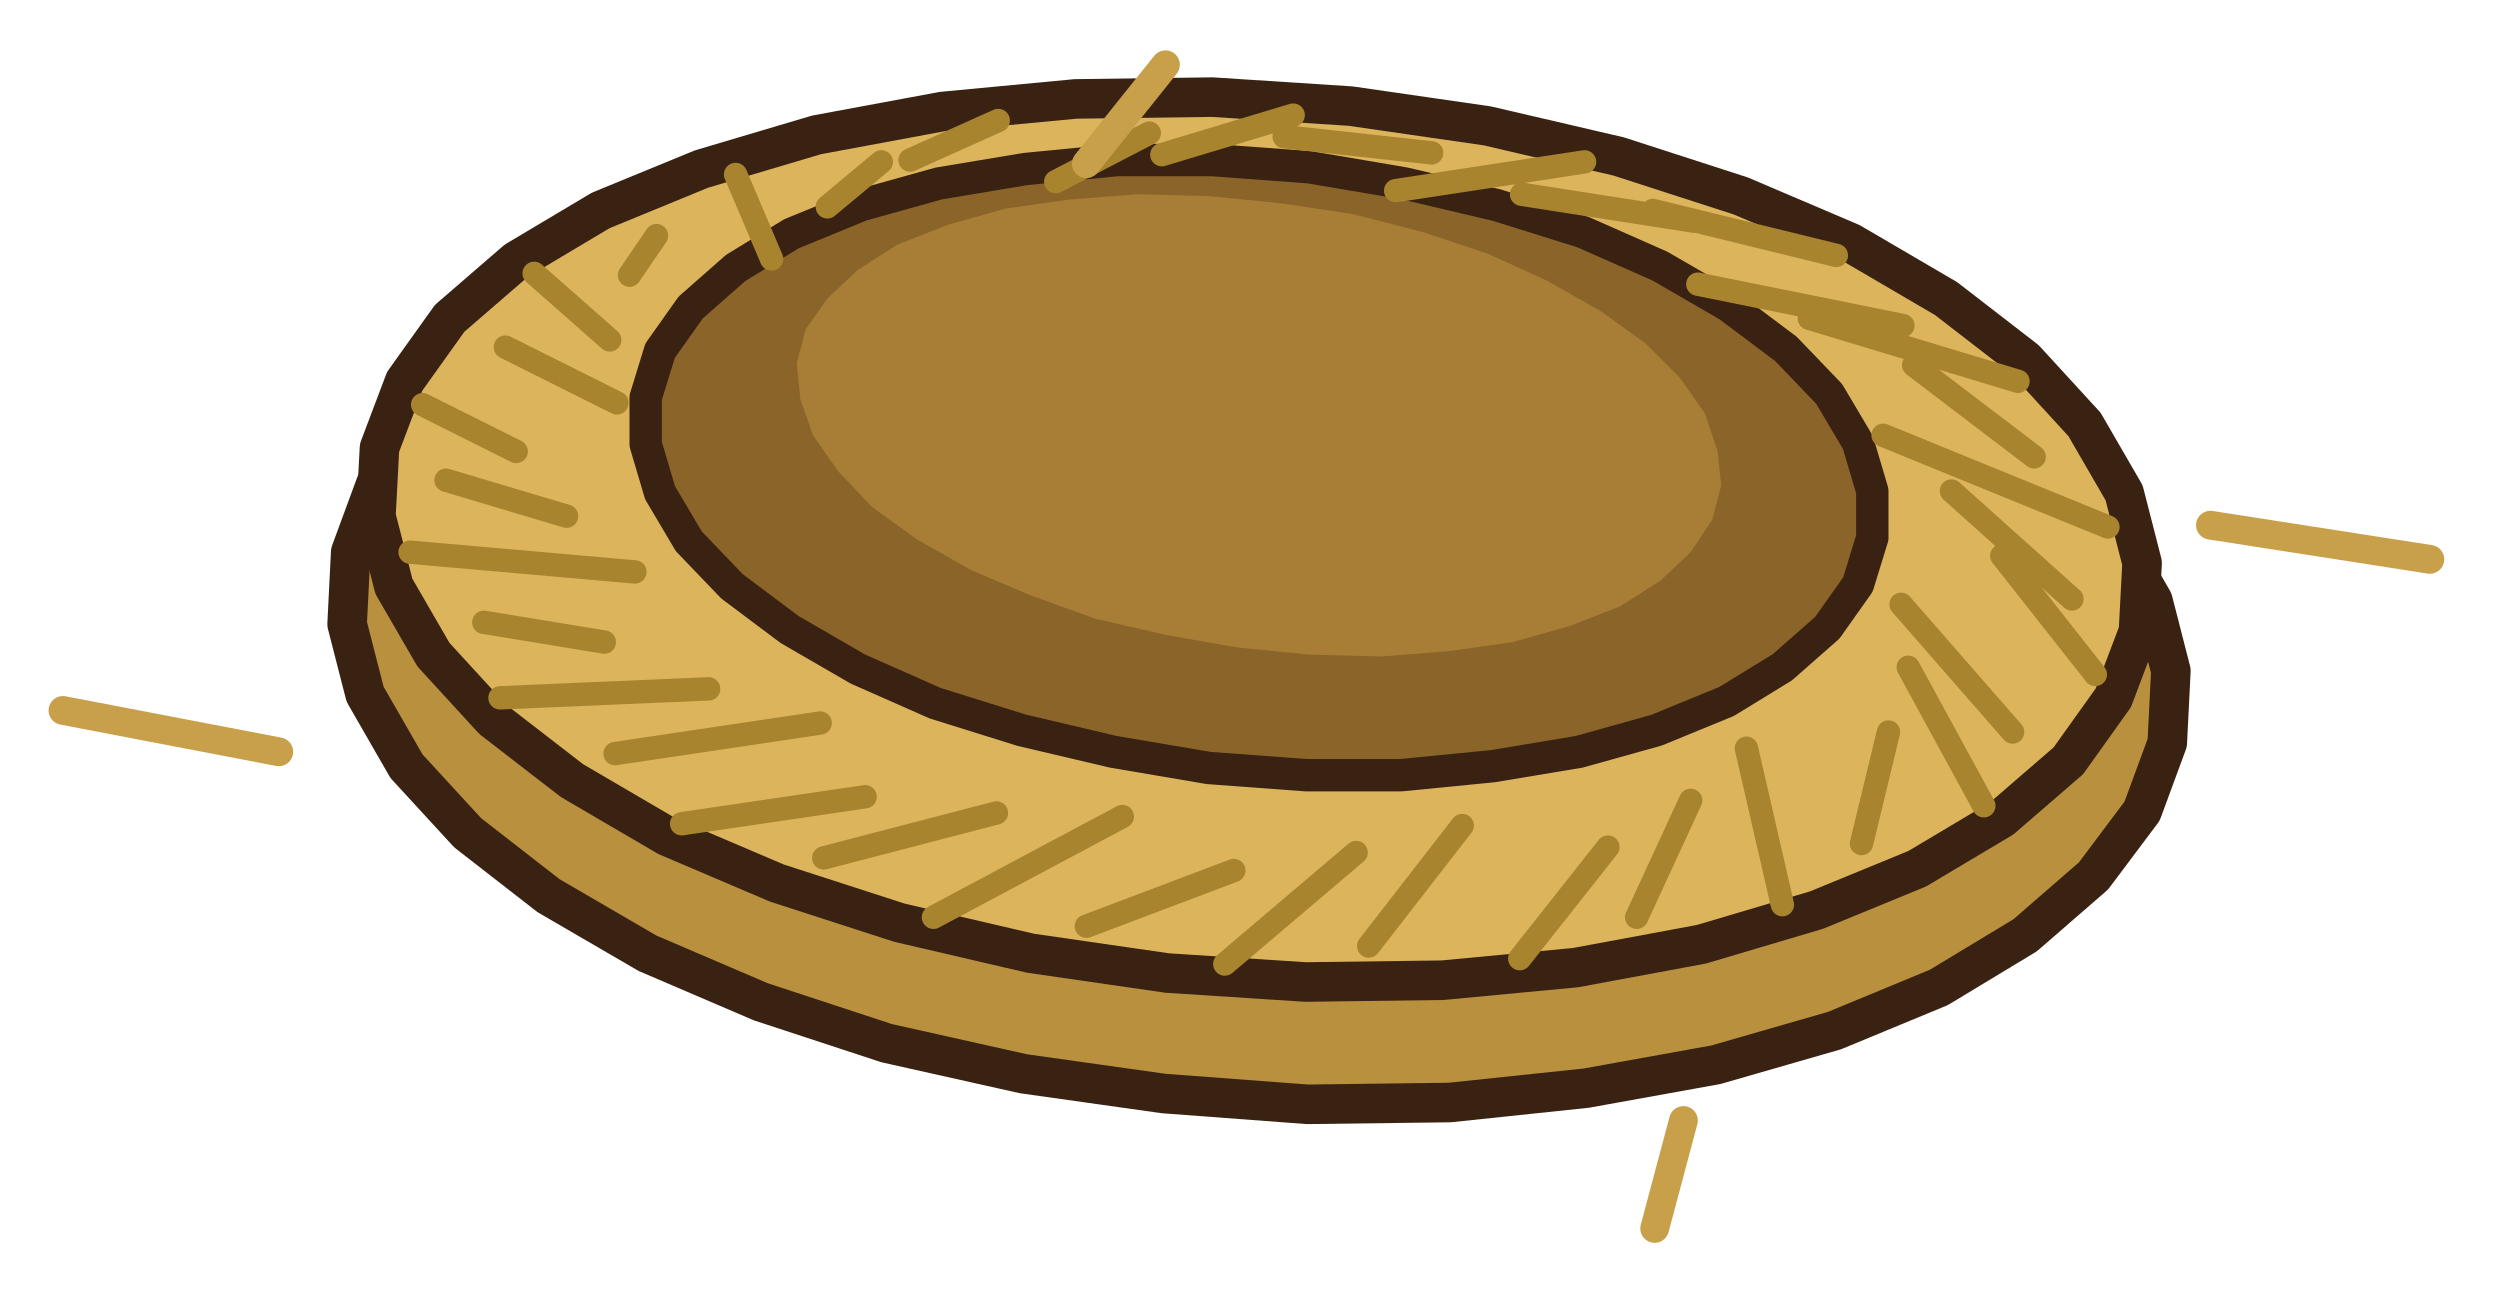
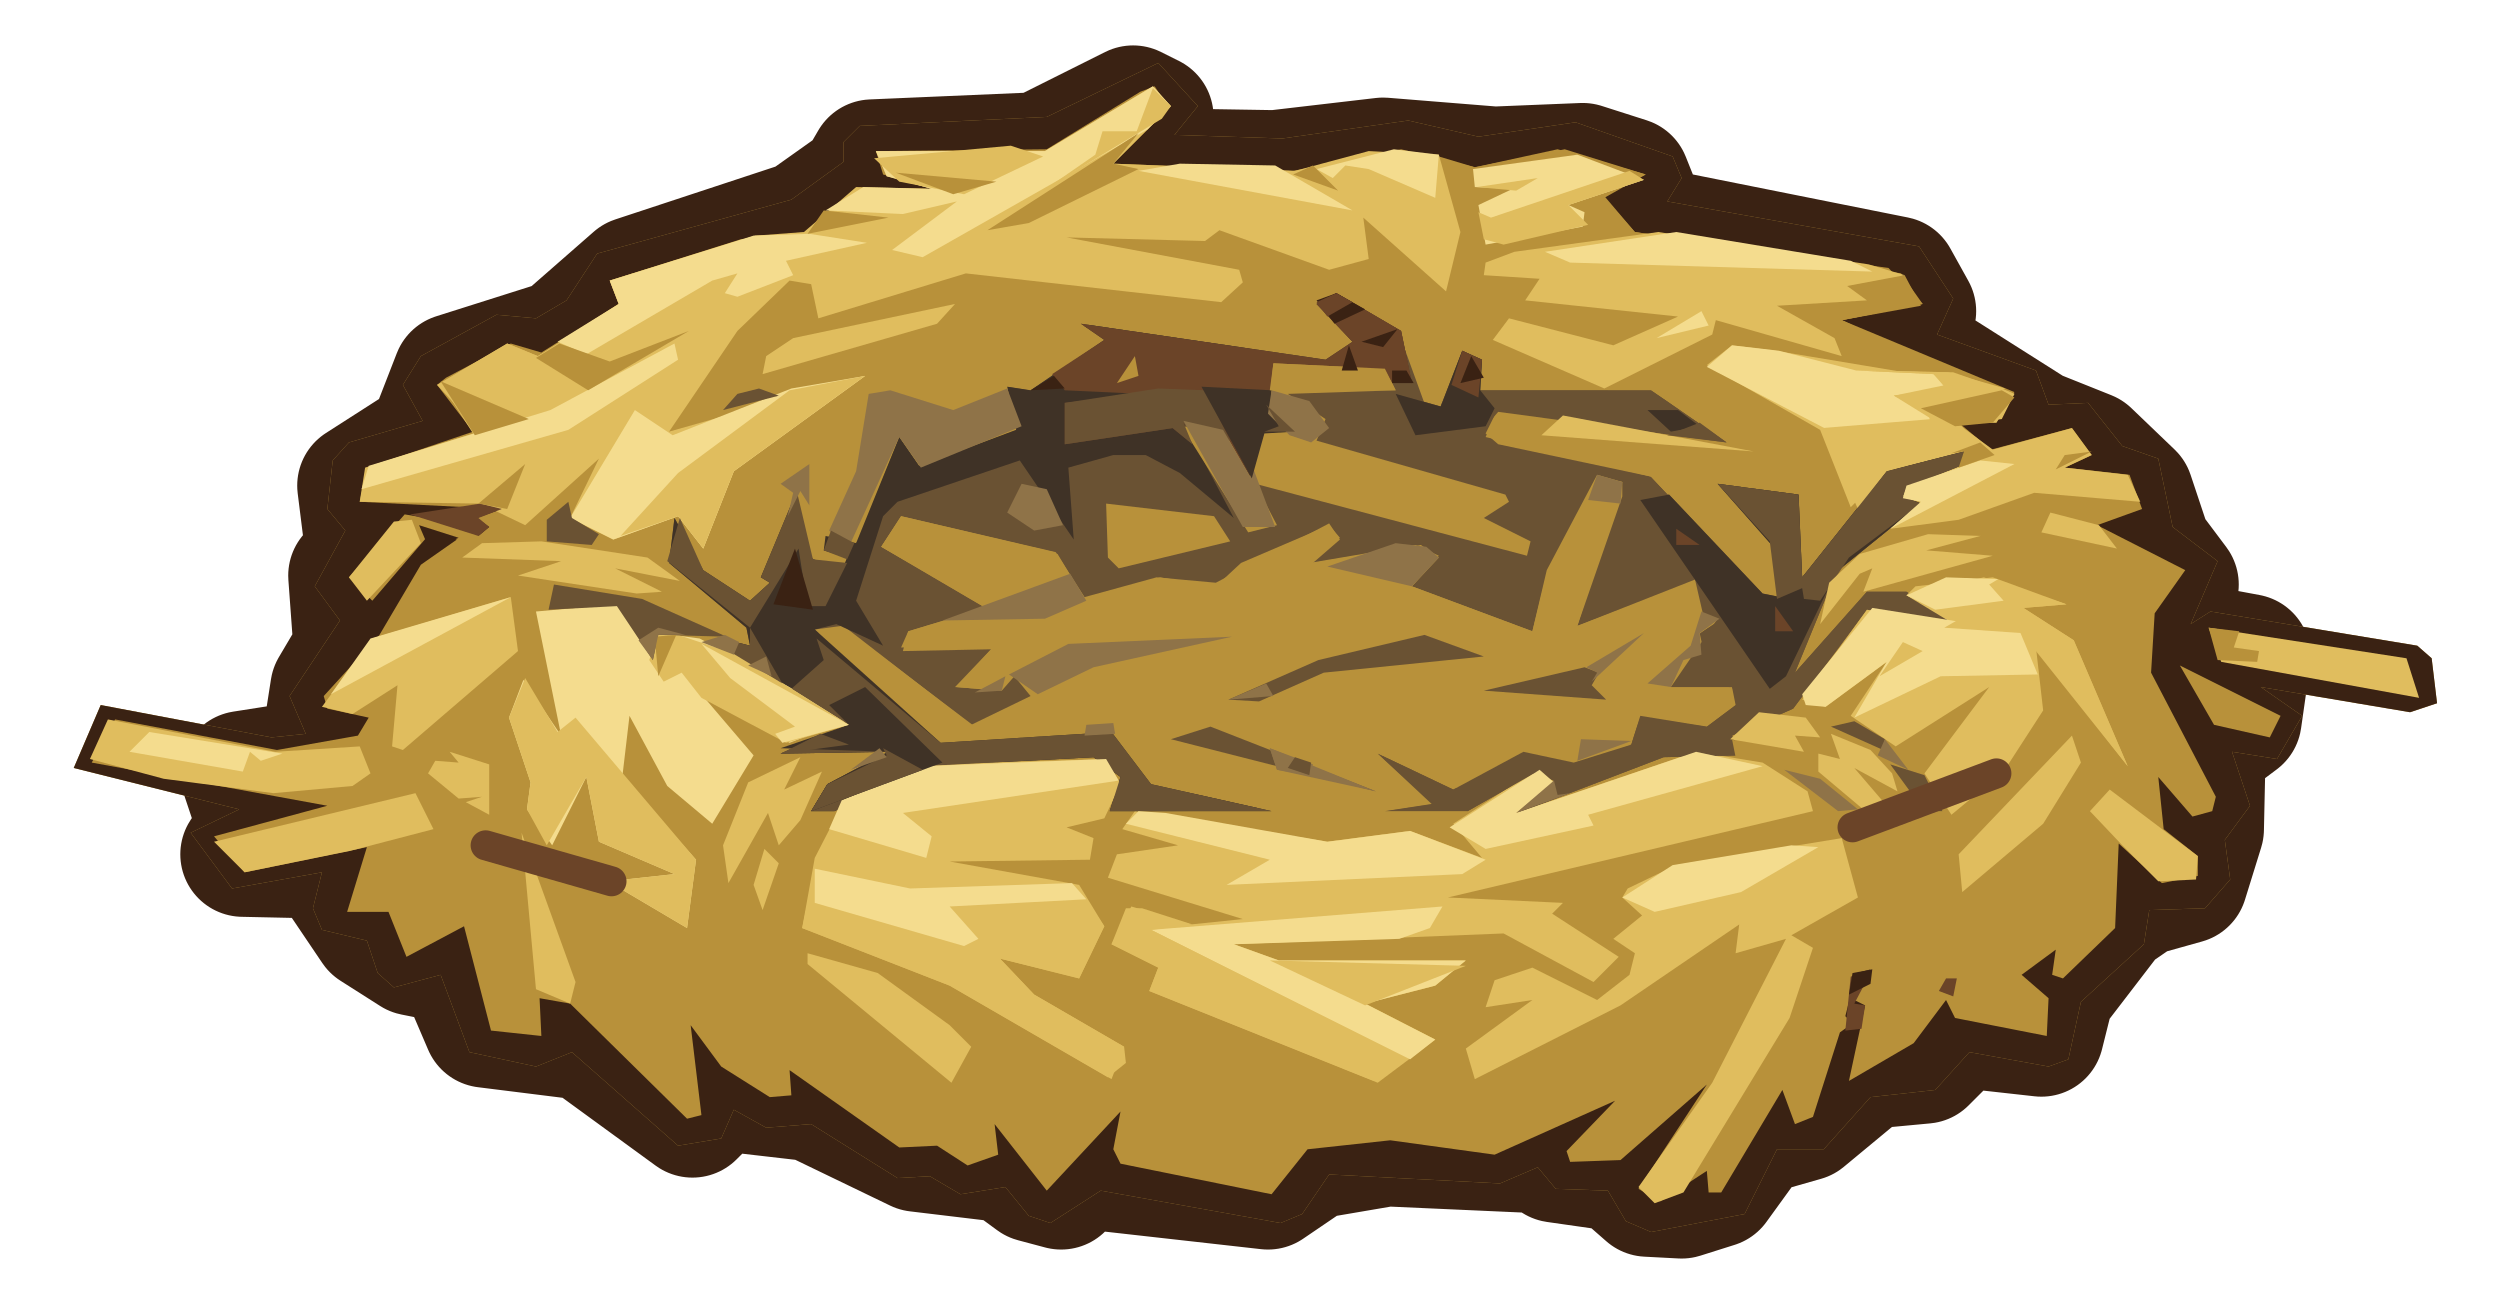
- <svg xmlns="http://www.w3.org/2000/svg" viewBox="0 0 139 72" width="139" height="72">
-   <g stroke-linejoin="round" stroke-linecap="round" transform="translate(-130 -164)">
-     <ellipse cx="200" cy="202" rx="42.2" ry="14.5" fill="#3a2213" stroke="none" opacity=".2" />
-     <path d="M237.8 218.9L232 221.3L225.4 223.2L218.2 224.5L210.6 225.3L202.7 225.4L194.7 224.8L186.9 223.7L179.3 222L172.3 219.7L166 217L160.5 213.8L156 210.3L152.6 206.6L150.3 202.6L149.3 198.7L149.5 194.7L150.9 190.9L153.6 187.3L157.4 184L162.2 181.1L168 178.7L174.6 176.8L181.8 175.5L189.4 174.7L197.3 174.6L205.3 175.2L213.1 176.3L220.7 178L227.7 180.3L234 183L239.5 186.2L244 189.7L247.4 193.4L249.7 197.4L250.7 201.3L250.5 205.3L249.1 209.1L246.4 212.7L242.6 216Z" fill="#b8903e" stroke="#3a2213" stroke-width="2.2" />
-     <path d="M236.6 212.3L231 214.6L224.6 216.5L217.6 217.8L210.2 218.5L202.6 218.6L194.9 218.1L187.3 217L180 215.3L173.2 213.1L167.1 210.5L161.8 207.4L157.4 204L154.1 200.4L151.9 196.6L150.9 192.7L151.1 188.9L152.5 185.2L155 181.7L158.7 178.5L163.4 175.7L169 173.4L175.4 171.5L182.4 170.2L189.8 169.5L197.4 169.4L205.1 169.9L212.7 171L220 172.7L226.8 174.9L232.9 177.5L238.2 180.6L242.6 184L245.9 187.6L248.1 191.4L249.1 195.3L248.9 199.1L247.5 202.8L245 206.3L241.3 209.5Z" fill="#dcb45c" stroke="#3a2213" stroke-width="2.2" />
-     <path d="M226 203L222.1 204.6L217.8 205.8L213 206.6L207.9 207.1L202.6 207.1L197.2 206.7L191.9 205.8L186.8 204.6L182 203.1L177.7 201.2L173.9 199L170.7 196.6L168.3 194.1L166.7 191.4L165.9 188.7L165.9 186.1L166.7 183.5L168.4 181.1L170.9 178.9L174 177L177.9 175.4L182.2 174.2L187 173.4L192.1 172.9L197.4 172.9L202.8 173.3L208.1 174.2L213.2 175.4L218 176.9L222.3 178.8L226.1 181L229.3 183.4L231.7 185.9L233.3 188.6L234.1 191.3L234.1 193.9L233.3 196.5L231.6 198.9L229.1 201.1Z" fill="#8a6428" stroke="#3a2213" stroke-width="1.8" />
-     <path d="M220.1 197.7L217.3 198.8L214.1 199.7L210.6 200.2L206.8 200.5L202.8 200.4L198.8 200L194.8 199.3L190.9 198.4L187.3 197.1L184 195.7L181 194L178.5 192.2L176.6 190.2L175.2 188.2L174.5 186.2L174.3 184.2L174.8 182.3L176 180.6L177.7 179L179.9 177.6L182.7 176.5L185.9 175.6L189.4 175.1L193.2 174.8L197.2 174.9L201.2 175.3L205.2 175.9L209.1 176.9L212.7 178.1L216 179.6L219 181.3L221.5 183.1L223.4 185L224.8 187L225.5 189.1L225.7 191L225.2 192.9L224 194.7L222.3 196.3Z" fill="#a87e36" stroke="#3a2213" stroke-width="0" />
-     <path d="M227.1 205.6L229.1 214.3M224 208.5L221 215M219.4 211.1L214.5 217.3M211.3 209.9L206.1 216.6M205.4 211.4L198.1 217.6M198.6 212.4L190.4 215.5M192.4 209.4L181.9 215M185.4 209.2L175.8 211.7M178.1 208.3L167.9 209.8M175.6 204.2L164.2 205.9M169.4 202.3L157.8 202.8M163.6 199.7L156.9 198.6M165.3 195.8L152.8 194.7M161.5 192.7L154.8 190.7M158.7 189.1L153.5 186.5M164.3 186.4L158.1 183.3M163.9 182.9L159.7 179.2M165 179.3L166.5 177.1M172.9 178.4L170.9 173.7M176 175.5L179 173M180.6 172.9L185.5 170.7M188.7 174.1L193.9 171.4M194.6 172.6L201.9 170.4M201.4 171.6L209.6 172.5M207.6 174.6L218.1 173M214.6 174.8L224.2 176.3M221.9 175.7L232.1 178.2M224.4 179.8L235.8 182.1M230.6 181.7L242.2 185.2M236.4 184.3L243.1 189.4M234.7 188.2L247.2 193.3M238.5 191.3L245.2 197.3M241.3 194.9L246.5 201.5M235.7 197.6L241.9 204.7M236.1 201.1L240.3 208.8M235 204.7L233.5 210.9" fill="none" stroke="#a8842f" stroke-width="1.3" />
-     <path d="M223.6 226.3L222 232.3M145.5 205.8L133.5 203.5M190.4 173.1L194.8 167.6M252.9 193.2L265.1 195.1" fill="none" stroke="#c9a04a" stroke-width="1.6" />
+ <svg xmlns="http://www.w3.org/2000/svg" width="139" height="72" viewBox="0 0 139 72">
+   <g fill="#3a2213" stroke="#3a2213" stroke-width="6.95" stroke-linejoin="round" stroke-linecap="round">
+     <path d="M63 6l1 0.5l-0.5 2l1.3 1l6.1 0.1l6 -0.7l6.2 0.5l4.9 -0.2l2.5 0.8l1 2.5l0.9 0.4l13 2.6l1 1.8l-0.4 2.2l7.1 4.5l3 1.2l2.4 2.3l1 3l1.5 2l-1 1l0.7 2.2l4.3 0.8l-0.5 3.5l-2 1.5l-0.1 4.6l-0.9 2.9l-2.5 0.7l-1.6 1.1l-3.3 4.3l-0.6 2.4l-4.5 -0.5l-2 2l-3.2 0.3l-3.5 2.9l-2.8 0.8l-2.1 2.9l-1.9 0.6l-1.9 -0.1l-1.6 -1.4l-3.5 -0.5l-0.5 -0.5l-8.9 -0.4l-4.1 0.7l-2.5 1.7l-8.9 -1l-1.6 0l-1 1l-1.5 -0.4l-1.5 -1.1l-5 -0.6l-5.8 -2.8l-5.2 -0.6l-1.5 1.5l-5.9 -4.3l-5.6 -0.7l-1.5 -3.5l-2.5 -0.5l-2.2 -1.4l-2.7 -4l-4.6 -0.1l1 -1.5l-1 -3l3.2 -0.5l1.3 -1l0.5 -3.2l1.3 -2.2l-0.3 -4.1l1 -1l-0.5 -4l3.9 -2.5l1.4 -3.6l6 -1.9l4 -3.5l9.4 -3.1l3.1 -2.2l0.7 -1.2l9.3 -0.4l5.2 -2.6z" />
  </g>
+   <g>
+     <path fill="#b8913a" d="M64.4 3.5l2.2 2.4l-1.3 1.6l6 0.2l7 -1l3.9 0.9l5.4 -0.8l5.4 1.9l0.5 1.2l-0.8 1.3l14 2.5l1.9 2.9l-0.9 2l5.5 2l0.7 1.9l2.2 -0.1l1.9 2.4l2 0.7l0.8 3.8l2.5 1.9l-1.5 3.5l1.1 -0.7l11.5 1.9l0.8 0.7l0.3 2.5l-1.5 0.5l-8.3 -1.4l2.3 1.6l-1.4 2.4l-2.5 -0.4l1 3l-1.4 1.9l0.3 2.2l-1.4 1.6l-3.1 0.1l-0.3 1.9l-3.5 3.2l-0.7 3.2l-1.1 0.4l-4.4 -0.8l-1.9 2.1l-3.6 0.4l-2.6 2.9l-2.6 0l-1.8 3.6l-5.2 1l-1.4 -0.6l-1 -1.7l-2.9 -0.1l-1 -1.2l-2.1 0.9l-9.5 -0.5l-1.5 2.2l-1.2 0.5l-10 -1.8l-2.8 1.8l-1.2 -0.4l-1.3 -1.6l-2.5 0.4l-1.7 -1l-1.8 0.1l-4.8 -3l-2.5 0.2l-1.8 -1l-0.7 1.6l-2.4 0.4l-5.9 -5.2l-2 0.8l-3.7 -0.8l-1.6 -4.3l-2.6 0.7l-0.9 -0.8l-0.6 -1.8l-2.5 -0.6l-0.5 -1.2l0.5 -2l-5 0.9l-2.3 -3.1l2.7 -1.3l-9.2 -2.3l1.5 -3.5l9.5 1.8l1.9 -0.2l-0.9 -2.1l2.8 -4.2l-1.4 -1.9l1.7 -3.1l-1 -1.2l0.3 -2.7l0.9 -1l4.1 -1.2l-1.1 -2l1 -1.6l4.2 -2.3l2.2 0.2l1.7 -1l1.7 -2.6l10.8 -3l2.9 -2.1l0 -1.1l0.9 -0.9l10.4 -0.5l6.2 -3z" />
+     <path fill="#3a2213" d="M64.4 3.5l2.2 2.4l-1.3 1.6l6 0.2l7 -1l3.9 0.9l5.4 -0.8l5.4 1.9l0.5 1.2l-0.8 1.3l14 2.5l1.9 2.9l-0.9 2l5.5 2l0.7 1.9l2.2 -0.1l1.9 2.4l2 0.7l0.8 3.8l2.5 1.9l-1.5 3.5l1.1 -0.7l11.5 1.9l0.8 0.7l0.3 2.5l-1.5 0.5l-8.3 -1.4l2.3 1.6l-1.4 2.4l-2.5 -0.4l1 3l-1.4 1.9l0.3 2.2l-1.4 1.6l-3.1 0.1l-0.3 1.9l-3.5 3.2l-0.7 3.2l-1.1 0.4l-4.4 -0.8l-1.9 2.1l-3.6 0.4l-2.6 2.9l-2.6 0l-1.8 3.6l-5.2 1l-1.4 -0.6l-1 -1.7l-2.9 -0.1l-1 -1.2l-2.1 0.9l-9.5 -0.5l-1.5 2.2l-1.2 0.5l-10 -1.8l-2.8 1.8l-1.2 -0.4l-1.3 -1.6l-2.5 0.4l-1.7 -1l-1.8 0.1l-4.8 -3l-2.5 0.2l-1.8 -1l-0.7 1.6l-2.4 0.4l-5.9 -5.2l-2 0.8l-3.7 -0.8l-1.6 -4.3l-2.6 0.7l-0.9 -0.8l-0.6 -1.8l-2.5 -0.6l-0.5 -1.2l0.5 -2l-5 0.9l-2.3 -3.1l2.7 -1.3l-9.2 -2.3l1.5 -3.5l9.5 1.8l1.9 -0.2l-0.9 -2.1l2.8 -4.2l-1.4 -1.9l1.7 -3.1l-1 -1.2l0.3 -2.7l0.9 -1l4.1 -1.2l-1.1 -2l1 -1.6l4.2 -2.3l2.2 0.2l1.7 -1l1.7 -2.6l10.8 -3l2.9 -2.1l0 -1.1l0.9 -0.9l10.4 -0.5l6.2 -3zM63.4 5.1l-5.2 3.2l-9.5 0.1l0.4 1.3l2.7 0.8l-4.1 0l-2.8 2.4l-3.7 0.4l-7.3 2.3l0.5 1.3l-4.3 2.7l-1.7 -0.5l-3.6 1.9l-0.5 0.4l2 2.6l-5.9 2l-0.4 1.9l7.9 0.4l-1.4 0.5l0.7 0.5l-0.6 0.5l0 -0.5l-4.1 -0.7l-3.1 3.5l1.3 1.3l3 -3.5l-0.3 -0.6l2 0.7l-2 1.4l-2.3 3.9l-3.1 3.4l0.2 0.7l2.3 0.5l-0.6 1l-4.5 0.8l-9 -1.7l-1.3 2.4l13.1 2.4l-6.3 1.7l1.7 2l6.8 -1.4l-1.1 3.6l2.3 0l1 2.5l3.2 -1.7l1.5 5.8l2.8 0.3l-0.1 -2.1l1.7 0.3l6.5 6.4l0.8 -0.2l-0.6 -5l1.7 2.3l2.7 1.7l1.2 -0.1l-0.1 -1.4l6.1 4.3l2.1 -0.1l1.7 1.1l1.7 -0.6l-0.2 -1.7l2.9 3.7l4.1 -4.4l-0.4 2.1l0.4 0.8l8.4 1.7l2 -2.5l4.6 -0.5l5.8 0.8l6.7 -3l-2.7 2.8l0.2 0.6l2.8 -0.1l4.8 -4.2l-3.8 5.8l1.2 0.7l2.6 -1.7l0.1 1.2l0.7 0l3.4 -5.7l0.7 1.9l1 -0.4l1.5 -4.7l0.7 -0.5l-0.4 -0.4l0.6 -2.4l0.8 -0.2l-0.9 1.7l0.6 0.3l-0.9 4.2l3.6 -2.1l1.8 -2.4l0.5 1l5.1 1l0.1 -2.1l-1.5 -1.3l1.9 -1.4l-0.2 1.4l0.6 0.2l2.9 -2.8l0.2 -4.7l2.4 2.2l2 -0.4l0 -1.1l-1.9 -1.5l-0.3 -2.9l1.9 2.2l1.1 -0.3l0.2 -0.8l-3.6 -6.9l0.2 -3.3l1.7 -2.4l-4.9 -2.5l2.5 -0.9l-0.7 -1.9l-3.6 -0.4l1.5 -0.7l-1.1 -1.5l-4.5 1.2l-1.8 -1.5l2.1 0l1 -1.7l-9.6 -4l4.5 -0.9l-1.2 -1.7l-14.8 -2.3l-1.7 -1.9l2.3 -1.3l-4.5 -1.4l-5 1l-4.1 -1l-6 1.2l-10 -0.4l3.1 -3.1l-0.8 -1.2l-0.8 0.3z" />
+     <path fill="#6a5233" d="M74.3 16.3l3.6 2.1l1.6 4.3l0.6 -0.1l1.2 -3.1l1.1 0.5l-0.1 1.7l9.5 0l4.1 2.6l-12.6 -1.4l-0.6 1.2l9 2.3l6.6 6.8l0.7 0l-0.4 -2.7l-3.1 -3.6l4.5 0.6l0.2 4.6l4.7 -5.9l4.3 -1.1l-0.2 0.8l-3 1.2l-0.2 0.5l1 0.4l-4.7 3.8l-2.3 5.6l4 -4.5l2.2 0l2.8 1.9l-5 -0.9l-4.1 5.5l-3.4 1.5l0.5 1.1l-4.3 0.1l-8.1 3.1l2 -1.8l-1.1 -0.4l-3.7 2.1l-4.6 0l2.6 -0.4l-3 -2.8l4.2 2l3.9 -2.1l2.8 0.6l3.2 -1l0.5 -1.6l3.7 0.6l1.8 -1.4l-0.4 -0.8l-3.4 0l1.8 -2l-0.3 -0.9l1.1 -0.8l-0.8 -0.3l-0.4 -1.9l-6.6 2.5l2.5 -8l-1.4 -0.3l-2.8 5.4l-0.8 3.2l-6.7 -2.5l1.5 -1.7l-1.3 -0.6l-5.9 1l1.7 -1.4l-0.6 -0.7l-4.9 2.1l-1.4 1.3l-3.1 -0.5l-4.2 1.2l-1.5 -2.5l-8.8 -1.9l-1 1.5l5.8 3.4l-4.3 1.3l-0.4 0.9l5.1 0l-2 2.2l2.2 0.2l1 -0.9l1 1.2l-3.2 1.7l-7.4 -5.6l-1.5 0.2l5.2 4.9l2 1.4l9.3 -0.6l2.2 2.9l6.7 1.5l-9 0l0.6 -1.9l-1.5 -1.1l-9.5 0.5l-4.9 2.5l-1.3 0l0.9 -1.5l3.4 -1.8l-6 0.1l3.8 -1.6l-6.4 -3.8l0.1 -0.8l0.8 0.2l-0.2 -1l-4.3 -3.6l0.3 -2.5l1.6 2.9l2.6 1.7l1.1 -1l-0.5 -0.3l2 -4.8l0.4 3l0.5 0.8l1.7 0.4l0.2 -0.5l-1.3 -0.4l0.1 -0.8l1.7 0.4l2.4 -5.9l1.1 1.6l5.4 -2l-0.5 -2.4l1.3 0.2l4.1 -2.8l-1.3 -0.9l13.6 2l1.5 -1l-2 -2.1l1.1 -0.6z" />
+     <path fill="#b8913a" d="M87.7 8.6l3.8 1.1l-2.3 1.2l1.7 2l14.1 2l1.9 2l-4.5 0.9l6 2.9l-11.6 -1.5l-1.8 1.2l6.2 3.4l2.1 4.6l-2.9 3.7l-0.7 -0.9l0.3 -3.6l-4.4 -0.6l2.9 3.2l0.6 3l-1.1 -0.1l-6.2 -6.6l-8.5 -1.8l-0.7 -0.6l0.7 -1.4l12.7 1.7l-4.2 -2.7l-9.5 0l0 -1.7l-1 -0.5l-1.1 2.9l-0.9 0.3l-1.6 -4.4l-3.7 -1.9l-0.7 0.5l1.9 2.1l-1.3 1.2l-12.5 -2.3l-1.5 0.3l1.4 0.1l0.1 0.6l-4.1 2.8l-1.2 -0.2l0.4 2.4l-5.3 2.1l-1.2 -1.7l-2.3 5.8l-0.5 0.3l-1.1 -0.8l-0.3 1l1.3 0.4l-0.2 0.6l-2.3 -1.3l-0.1 -3l-2.2 4.8l0.5 0.3l-1.1 1.1l-2.7 -1.8l-0.4 -1.3l2.1 -4.2l7.3 -5.3l-10.9 3.1l3.3 -4.9l3.4 -3.5l1.5 0.3l0.2 1.7l8.1 -2.5l14.3 1.6l1.2 -1.4l-9.8 -2.1l7.8 0.1l0.8 -0.6l4.5 2.1l2.5 0l1.4 -0.9l-0.6 -1.8l1.8 1l2.7 3.1l1 -3.3l-1.2 -4.2l2 0.6l4.6 -1l1.1 0.3zM88.8 26.4l1.4 0.4l0 0.8l-2.5 7.2l6.6 -2.6l0.7 1l-0.3 1l0.9 0.3l-1.1 0.7l0.2 0.9l-1.9 1.9l3.3 0.2l0.7 0.8l-1.9 1.4l-3.7 -0.5l-0.6 1.6l-3.1 1l-2.8 -0.6l-3.6 2l-4.5 -2l3.1 2.8l-2.7 0.4l4.6 0l-0.9 0.7l1.7 1.9l-3.9 -1.4l-4.7 0.6l-9.7 -1.7l6.6 -0.3l-6.7 -1.2l-2.2 -2.9l-9.5 0.6l-7.1 -6.1l1.7 -0.5l7.1 5.5l3.3 -1.6l-0.9 -1.1l-0.7 0.8l-2.6 -0.2l2 -2.1l-4.9 0.1l0.3 -1.1l4.3 -1.3l-5.8 -3.4l1.1 -1.7l8.6 2l1.6 2.5l4 -1.1l3.3 0.3l6.3 -3.3l0.6 0.9l-1.5 1.3l6 -1l1 0.7l-1.5 1.6l6.7 2.5l0.8 -3.4l2.8 -5.3z" />
+     <path fill="#e0bd5e" d="M64.1 4.8l1 1.1l-3.2 3.2l10.1 0.4l4.1 -1.1l3.9 0.2l1.2 4.3l-0.8 3.3l-4.6 -4.1l0.3 2.3l-2.2 0.6l-6.1 -2.2l-0.8 0.6l-7.7 -0.2l9.6 1.8l0.2 0.7l-1.2 1.1l-14.2 -1.6l-8.2 2.5l-0.4 -1.9l-1.2 -0.2l-2.9 2.8l-3.8 5.6l10.9 -3.1l-7.3 5.3l-1.7 4.3l-1.4 -1.8l-3.6 1.3l-2.4 -1.2l1.6 -3.3l-4.1 3.7l-2.5 -1.2l-6.7 -0.1l0.3 -1.9l6 -1.9l-1.8 -2.8l3.7 -2.2l1.7 0.7l4.5 -2.9l-0.5 -1.3l8.1 -2.5l2.7 -0.2l2.9 -2.5l4.2 0.1l-2.5 -0.7l-0.6 -1.4l9.4 0l6 -3.6zM94.3 41.8l3.7 0.6l2.5 1.6l0.3 1.1l-20.3 4.8l6.4 0.3l-0.6 0.6l3.7 2.4l-1.4 1.4l-5 -2.7l-15 0.6l2.5 0.9l10.4 0l-1.7 1.4l-3.9 1l3.9 2l-3.2 2.4l-12.7 -5.1l0.5 -1.3l-2.6 -1.3l1.1 -2.1l3.3 1l2.9 -0.3l-7.5 -2.3l0.5 -1.3l3.4 -0.5l-3.1 -0.9l0.7 -1l10.7 1.7l4.6 -0.6l4 1.5l-1.6 -1.9l4.3 -2.8l1.3 0.5l-2.1 1.7l10 -3.4z" />
+     <path fill="#3f3226" d="M74.3 16.3l3.6 2.1l0.6 2.9l-1.1 0l-0.7 -0.8l-5.8 -0.2l-0.3 2.7l1.4 1l-1.7 0.1l-0.7 2.5l-1.7 -2.7l-2.1 -0.4l2.8 5.3l-3 -2.5l-1.9 -1l-1.8 0l-2.5 0.7l0.3 4l-3 -4.4l-6.8 2.3l-0.8 0.8l-1.5 4.7l1.5 2.5l-2.6 -1.2l-1.2 0.3l7 6.3l9.5 -0.6l2.2 2.9l6.7 1.5l-9 0l0.6 -1.9l-1.5 -1.1l-9.5 0.5l-4.9 2.5l-1.3 0l0.9 -1.5l3.4 -1.8l-6 0.1l3.8 -1.6l-6.4 -3.8l0.1 -0.8l0.8 0.2l-0.2 -1l-4.3 -3.6l0.3 -2.5l1.6 2.9l2.6 1.7l1.1 -1l-0.5 -0.3l2 -4.8l0.4 3l0.5 0.8l1.7 0.4l0.2 -0.5l-1.3 -0.4l0.1 -0.8l1.7 0.4l2.4 -5.9l1.1 1.6l5.4 -2l-0.5 -2.4l1.3 0.2l4.1 -2.8l-1.3 -0.9l13.6 2l1.5 -1l-2 -2.1l1.1 -0.6z" />
+     <path fill="#e0bd5e" d="M61.5 42.2l0.8 1.4l-0.9 1.9l-2.1 0.5l1.5 0.6l-0.2 1.2l-7.8 0.1l7.2 1.3l1.4 2.3l-1.4 2.9l-4.4 -1.1l1.9 2l5 2.9l-0.7 1.8l-9 -5.2l-8.2 -3.2l0.7 -3.9l1.7 -3.3l4.6 -1.9l9.9 -0.3z" />
+     <path fill="#f4dc8e" d="M34.3 33.6l2 3.1l0.3 -1.5l2.3 0.3l8.3 4.5l-3.3 1.3l-4.9 -2.7l2.9 3.4l-2.3 3.8l-2.5 -2.1l-2.1 -3.9l-0.4 3.4l4.1 4.6l-0.5 3.8l-4.4 -2.6l3.7 -0.4l-4.2 -1.8l-0.7 -3.6l-1.9 3.8l-1.4 -2l0.2 -1.5l-1.2 -3.6l0.8 -2.1l2.1 3.1l-1.4 -6.9l4.5 -0.4z" />
+     <path fill="#b8913a" d="M105.9 15.3l0.9 1.7l-4.4 0.8l6 2.9l-11.6 -1.5l-1.8 1.2l6.2 3.4l2.1 4.6l-2.9 3.7l-0.7 -0.9l0.3 -3.6l-4.4 -0.6l2.9 3.2l0.6 3l-1.1 -0.1l-6.2 -6.6l-9.2 -2.2l0.7 -1.6l12.7 1.9l-4.2 -2.9l-2.4 0l6 -3.3l0.1 -0.8l6.9 2.2l-0.2 -0.8l-3.4 -2l5 -0.4l-1.1 -0.8l3.2 -0.5z" />
+     <path fill="#e0bd5e" d="M102.4 46.6l0.9 3.3l-3.7 2.1l1.2 0.7l-1.3 3.9l-5.9 9.7l-1.6 0.6l-0.9 -0.9l4.1 -5.8l4.1 -8l-2.8 0.8l0.2 -1.6l-6.6 4.5l-8.1 4.1l-0.5 -1.7l3.7 -2.7l-2.6 0.4l0.5 -1.5l2.1 -0.7l3.6 1.8l1.8 -1.4l0.3 -1.2l-1.2 -0.8l1.6 -1.3l-1.1 -1l0.3 -0.5l2.7 -1.3l9.2 -1.5z" />
+     <path fill="#6a5233" d="M109.2 25.1l-0.2 0.8l-3 1.2l-0.2 0.5l1 0.4l-4.7 3.8l-2.3 5.6l4 -4.5l2.2 0l2.8 1.9l-5 -0.9l-4.1 5.5l-3.4 1.5l0.5 1.1l-4.3 0.1l-8.1 3.1l2 -1.8l-1.1 -0.4l-3.7 2.1l-4.6 0l2.6 -0.4l-3 -2.8l4.2 2l3.9 -2.1l2.8 0.6l3.2 -1l0.5 -1.6l3.7 0.6l1.6 -1.2l-0.2 -1l-3.4 0l2.6 -3.8l-0.8 -0.2l-0.6 -2.6l-2.9 -3.8l1.6 -0.3l5.2 5.5l1 0.2l-0.5 -2.9l-3 -3.4l4.5 0.6l0.2 4.6l4.7 -5.9l4.3 -1.1z" />
+     <path fill="#e0bd5e" d="M114.9 33.6l-2.4 0.2l2.8 1.8l3 7l-5.1 -6.6l0.4 3.5l-2.2 3.4l-2.9 2.4l-1.5 -2.3l3.6 -4.8l-5.2 3.3l-2.5 -1.7l2 -3l-3.4 2.5l-1.3 -0.4l3.6 -5l5 0.9l-2.8 -1.7l0.5 -0.5l4.3 -0.5l4.1 1.5zM103.9 14.7l2 0.6l-3.2 0.6l1.1 0.8l-5 0.3l3.2 1.8l0.4 1l-7 -2l-0.2 0.8l-6 3l-6.2 -2.7l0.9 -1.2l5.8 1.5l3.6 -1.6l-8.5 -0.9l0.8 -1.2l-3.1 -0.2l0.1 -0.7l1.6 -0.6l8 -1.1l11.7 1.8zM98.7 19.5l12.6 2.1l0.7 0.3l-0.7 1.4l-2.4 0.3l1.9 1.4l4.4 -1.2l1.1 1.5l-1.5 0.7l3.5 0.4l0.7 1.5l-5.9 -0.5l-4.2 1.5l-3.8 0.5l1.7 -1.5l-1 -0.2l0 -0.6l3.3 -1.4l0.1 -0.6l-4.3 1.1l-2 2l-1.7 -4.3l-6.3 -3.6l1.4 -1.1l2.4 0.3zM45.3 48.3l5.3 1.1l9.2 -0.2l1.6 2.3l-1.4 2.9l-4.4 -1.1l1.9 2l5 2.9l0.1 0.9l-1 0.8l-8.8 -5.1l-8.2 -3.2l0.7 -3.3z" />
+     <path fill="#6b4428" d="M74.3 16.3l3.6 2.1l0.6 2.9l-1.1 0l-0.7 -0.8l-5.8 -0.2l-0.3 2.7l1.4 1l-1.7 0.1l-0.7 2.5l-1.7 -2.7l-2.1 -0.4l0.5 1.2l-1.1 -0.9l-6 0.9l0 -2.3l4.3 -0.5l-4.3 -0.2l-0.7 -0.9l2.9 -1.9l-1.3 -0.9l13.6 2l1.5 -1l-2 -2.1l1.1 -0.6z" />
+     <path fill="#b8913a" d="M70.8 20.2l6.2 0.3l0.6 1.2l-6 0.2l2.1 1.4l-0.5 1.2l10.5 3l0.2 0.4l-1.4 0.9l2.6 1.3l-0.2 0.8l-15.1 -4l1.2 2.3l-1.6 0.4l-3.7 -5.9l2.3 0.2l1.5 2.6l0.8 -2.5l1.7 0l-1.5 -1l0.3 -2.8z" />
+     <path fill="#3f3226" d="M109.2 25.1l-0.2 0.8l-3 1.2l-0.2 0.5l1 0.4l-4.7 3.8l-2.8 5.8l-0.9 0.7l-7.2 -10.5l1.6 -0.3l5.2 5.5l1 0.2l-0.5 -2.9l-3 -3.4l4.5 0.6l0.2 4.6l4.7 -5.9l4.3 -1.1z" />
+     <path fill="#f4dc8e" d="M48.1 20.9l-7.3 5.3l-1.7 4.3l-1.4 -1.8l-3.6 1.3l-2.4 -1.2l3.6 -6l2.1 1.4l6.6 -2.6l4.1 -0.7zM80.2 50.4l-0.7 1.2l-1.7 0.6l-9.2 0.3l2.5 0.9l10.4 0l-1.7 1.4l-3.9 1l3.9 2l-1.4 1.1l-14.4 -7.2l16.2 -1.3zM64.1 4.8l1 1.1l-1.3 1.3l-12.5 7.1l-1.7 -0.4l3.6 -2.7l-3 0.7l-4.3 -0.2l2.1 -1.3l3.8 0.1l-2.5 -0.7l-0.6 -1.4l9.4 0l6 -3.6z" />
+     <path fill="#6a5233" d="M45.4 35.5l6.9 5.8l9.5 -0.6l2.2 2.9l6.7 1.5l-9 0l0.6 -1.9l-1.5 -1.1l-9.5 0.5l-4.9 2.5l-1.3 0l0.9 -1.5l3.4 -1.8l-6 0.1l3.8 -1.6l-3.2 -2l1.8 -1.6l-0.4 -1.2z" />
+     <path fill="#e0bd5e" d="M29.2 37.7l1.8 3l1 -0.8l6.7 7.9l-0.5 3.8l-4.4 -2.6l3.7 -0.4l-4.2 -1.8l-0.7 -3.6l-2.2 3.8l-1.1 -2l0.2 -1.5l-1.2 -3.6l0.9 -2.2zM28.4 33.2l0.4 3l-6.4 5.5l-0.6 -0.2l0.3 -3.4l-2.5 1.6l-1.7 -0.4l2.8 -3.8l7.7 -2.3zM63.5 50.5l2.8 0.9l-2.3 0.3l14.1 7.1l-1.7 1.3l-12.5 -5l0.5 -1.3l-2.6 -1.3l0.8 -2l0.9 0z" />
+     <path fill="#f4dc8e" d="M104.1 33.8l8.2 1.3l1 2.4l-5.4 0.1l-4.8 2.3l1.8 -3.1l-3.4 2.5l-1.1 -0.1l-0.2 -0.6l3.9 -4.8zM61.5 42.2l0.7 1.2l-12 1.8l1.6 1.3l-0.3 1.2l-5.4 -1.6l0.7 -1.6l4.5 -1.9l10.2 -0.4zM64.8 45.2l9 1.6l4.6 -0.6l4.2 1.6l-1.3 0.8l-13.1 0.6l2.4 -1.4l-8 -2l0.7 -0.7l1.5 0.1z" />
+     <path fill="#e0bd5e" d="M6 40l9.3 1.8l4.7 -0.3l0.6 1.5l-1 0.7l-4.4 0.4l-6.1 -0.8l-4.1 -1.1l1 -2.2z" />
+     <path fill="#f4dc8e" d="M98.9 19.5l4.3 1.1l4.3 0.1l0.7 0.9l-2.9 0.4l1.9 0.7l0.1 0.7l-5.1 0.8l-7.3 -3.8l1.4 -1.2l2.6 0.3z" />
+     <path fill="#8f7348" d="M49.5 21.7l3.5 1.1l3 -1.2l0.8 2.1l-5.6 2.3l-1.2 -1.7l-2.8 6.1l-1.1 -0.9l1.5 -3.3l0.7 -4.3l1.2 -0.2z" />
+     <path fill="#f4dc8e" d="M94.3 41.8l3.7 0.8l-9.7 2.7l0.3 0.6l-6 1.3l-2 -1.2l5 -3.2l0.8 0.7l-2.1 1.7l10 -3.4zM45 13l3.2 0.5l-4.5 1l0.4 0.8l-3.1 1.2l-0.7 -0.2l0.7 -1.1l-1.4 0.4l-7 4.1l-1.6 -0.7l3.4 -2.1l-0.5 -1.3l8 -2.5l3.1 -0.1z" />
+     <path fill="#e0bd5e" d="M103.2 20.6l5.4 0.1l3.4 1.2l-1 1.6l-2.1 0l1.1 1.3l-5.1 1.4l-1.6 2.1l-2 -4.5l6.1 -0.5l-2.1 -1.3l2.9 -0.6l-0.7 -0.6l-4.3 -0.2z" />
+     <path fill="#6a5233" d="M81.3 19.5l1.1 0.5l-0.1 1.7l9.5 0l4.2 2.9l-12.7 -1.7l-0.7 0.8l-3.9 0.5l-1.1 -2.3l2.5 0.7l1.2 -3.1z" />
+     <path fill="#e0bd5e" d="M38.3 18.4l-6.5 4l-5 1.7l-2.5 -2.7l3.9 -2.3l1.7 0.7l1.2 -0.7l2.5 1.1l4.7 -1.8zM114.9 33.6l-2.4 0.2l2.8 1.8l3 7l-5.9 -7.4l-4.3 -0.3l0.7 -0.4l-2.8 -1.4l4.3 -1l4.6 1.5z" />
+     <path fill="#6a5233" d="M109.2 25.1l-0.2 0.8l-3 1.2l-0.2 0.5l1 0.4l-4 3l-1.6 2.4l-0.9 -0.1l-0.1 -0.6l-1.4 0.6l-0.4 -3.2l-2.9 -3.2l4.5 0.6l0.2 4.6l4.7 -5.9l4.3 -1.1z" />
+     <path fill="#f4dc8e" d="M87.7 8.6l3.7 1.4l-4.2 1.4l0.9 0.4l-0.1 0.8l-5.4 1l-0.4 -2.2l1.9 -0.9l-2.1 -0.1l-0.1 -1l5.8 -0.8z" />
+     <path fill="#e0bd5e" d="M37.4 35.2l3.6 1.2l6.2 3.9l-3.5 1l-4.7 -2.5l-1.1 -1.4l-1 0.5l-0.8 -1.2l0.5 -1.5l0.8 0zM48.1 20.9l-7.3 5.3l-1.7 4.3l-1.4 -1.8l-3.2 1.1l3.2 -3.5l6.2 -4.6l4.2 -0.8z" />
+     <path fill="#b8913a" d="M50.1 28.7l8.5 2l0.8 1.5l-5.1 1.2l-5.3 -3l1.1 -1.7z" />
+     <path fill="#e0bd5e" d="M23.1 44.1l1 2l-4.6 1.2l-5.9 1.2l-1.7 -1.7l11.2 -2.7z" />
+     <path fill="#f4dc8e" d="M45.3 48.3l5.3 1.1l9 -0.3l0.8 0.9l-7.6 0.4l1.6 1.8l-0.8 0.4l-8.3 -2.4l0 -1.9zM102.9 14.5l1.2 0.6l-16.8 -0.5l-1.4 -0.6l7.3 -1.1l9.7 1.6zM37.5 19.1l0.2 0.9l-6.1 3.9l-11.5 3.3l0.4 -1.3l10.1 -3.1l6.9 -3.7z" />
+     <path fill="#3f3226" d="M48.1 38.2l4.3 4.2l-7.3 2.7l0.9 -1.5l3.4 -1.8l-6 -0.2l3.8 -1.3l-1.1 -1.1l2 -1z" />
+     <path fill="#e0bd5e" d="M122.8 34.9l11 1.7l0.7 2.2l-11 -2l-0.7 -1.9z" />
+     <path fill="#6a5233" d="M44.3 27.3l0.9 3.8l1.9 0.2l-1.2 2.4l-1 0l-0.5 -3.2l-2.7 4.4l-4.6 -3.7l0.7 -2.4l1.3 2.9l2.6 1.7l1.1 -1l-0.5 -0.3l2 -4.8z" />
+     <path fill="#e0bd5e" d="M44.9 53l3.9 1.1l4 2.9l1.2 1.2l-1.1 2l-8 -6.6l0 -0.6z" />
+     <path fill="#6a5233" d="M64.4 21.6l2.6 0.1l1.4 2.8l-2.6 -1l0.5 1.2l-1.1 -0.9l-6 0.9l0 -2.3l5.2 -0.8z" />
+     <path fill="#f4dc8e" d="M99.6 47l1.5 0.1l-4.3 2.5l-4.8 1.1l-1.8 -0.8l2.8 -1.8l6.6 -1.1z" />
+     <path fill="#e0bd5e" d="M115.2 40.9l0.5 1.5l-2.1 3.4l-4.5 3.8l-0.2 -2.1l6.3 -6.6z" />
+     <path fill="#b8913a" d="M61.5 28l6 0.7l0.9 1.4l-6.2 1.5l-0.6 -0.6l-0.1 -3z" />
+     <path fill="#e0bd5e" d="M30.1 30.1l5.9 0.9l1.8 1.3l-3.6 -0.7l2.6 1.3l-1.4 0.1l-6.6 -1l2.4 -0.8l-5.5 -0.2l1.1 -0.8l3.3 -0.1zM56.2 8.1l1.8 0.6l-4.4 2.1l-3.6 -0.7l-1.4 -1.3l7.6 -0.7zM70.6 53.4l10.9 0.3l-5.6 2.2l-5.3 -2.5zM44.5 42.1l-0.9 1.8l2.1 -1l-1.2 2.7l-1.2 1.4l-0.6 -1.8l-2.2 3.9l-0.3 -2.1l1.4 -3.5l2.9 -1.4z" />
+     <path fill="#6a5233" d="M79.2 35.3l3.3 1.2l-8.9 0.9l-3.6 1.6l-1.7 -0.1l5 -2.2l5.9 -1.4z" />
+     <path fill="#e0bd5e" d="M117.3 43.9l4.9 3.7l-0.1 1.3l-2.1 0.1l-2 -2l-1.8 -1.9l1.1 -1.2zM53.1 16.9l-1 1.1l-9.7 2.8l0.2 -1l1.5 -1l9 -1.9zM29 46.3l3 8.3l-0.3 1.2l-1.9 -0.8l-0.8 -8.7zM110.1 29.8l-3 0.8l3.7 0.3l-7.2 2l0.5 -1.3l-0.7 0.3l-2.2 2.8l0.5 -2.3l1.7 -1.6l3.8 -1.1l2.9 0.1zM90.6 9.5l0.8 0.5l-4.2 1.4l1.1 1.1l-4.7 1.1l-1.1 -0.3l-0.3 -1.5l0.7 0.3l7.7 -2.6z" />
+     <path fill="#8f7348" d="M68.5 35.4l-7.7 1.7l-3.1 1.5l-1.6 -1.1l3.3 -1.7l9.1 -0.4z" />
+     <path fill="#f4dc8e" d="M65.6 9.1l5.3 0.1l4.3 2.5l-11.9 -2.2l2.3 -0.4zM39 35.8l8.2 4.5l-3.7 1l-0.4 -0.5l1.1 -0.4l-3.6 -2.7l-1.6 -1.9zM28.4 33.2l-10 5.4l2.2 -3.1l7.8 -2.3z" />
+     <path fill="#6a5233" d="M30.8 32.5l4.9 0.8l4.7 2.1l-3.8 -0.1l-0.3 1.4l-2 -3l-3.8 0.2l0.3 -1.4z" />
+     <path fill="#6b4428" d="M74.3 16.3l3.6 2.1l0.6 2.9l-1.1 0l-0.4 -0.7l-2.4 0l0.6 -1.6l-2 -2.1l1.1 -0.6z" />
+     <path fill="#3f3226" d="M81.3 19.5l1.1 0.5l-0.1 1.7l0.8 1l-0.5 1l-3.9 0.5l-1.1 -2.3l2.5 0.7l1.2 -3.1z" />
+     <path fill="#8f7348" d="M65.8 23.4l2.2 0.5l1.5 2.6l0.2 -0.4l1.2 3.2l-1.8 0l-3.3 -5.9z" />
+     <path fill="#3f3226" d="M66.8 21.5l3.9 0.2l-0.1 1.3l1.4 1l-1.7 0.1l-0.7 2.5l-2.8 -5.1z" />
+     <path fill="#e0bd5e" d="M101.8 40.8l2.2 0.9l1.2 1.3l0.3 1l-2.4 -1.3l1.8 2.1l0 1.3l-3.8 -3.2l0 -1l1.2 0.3l-0.5 -1.4zM86.9 23.1l10.6 2l-11.8 -0.9l1.2 -1.1z" />
+     <path fill="#6a5233" d="M67.3 40.4l9.2 3.6l-11.4 -2.9l2.2 -0.7z" />
+     <path fill="#f4dc8e" d="M8.3 40.7l7.4 1.2l-1.2 0.4l-0.6 -0.5l-0.4 1.1l-6.3 -1.1l1.1 -1.1z" />
+     <path fill="#b8913a" d="M121.2 37l5.6 2.8l-0.6 1.2l-3.1 -0.7l-1.9 -3.3z" />
+     <path fill="#f4dc8e" d="M77.5 8.3l2.5 0.3l-0.2 2.4l-3.7 -1.6l-1.3 -0.2l-0.7 0.7l-0.9 -0.5l4.3 -1.1z" />
+     <path fill="#e0bd5e" d="M22.9 28.9l0.5 1.3l-3 3.2l-1 -1.3l2.5 -3.1l1 -0.1z" />
+     <path fill="#f4dc8e" d="M110.1 25.6l1.9 0.2l-6.9 3.6l1.7 -1.5l-1 -0.2l0.2 -0.7l4.1 -1.4z" />
+     <path fill="#b8913a" d="M63.3 7.4l-1.4 1.7l1.4 0.3l-6.1 3l-2.3 0.4l8.4 -5.4zM70.8 20.2l6.2 0.3l0.6 1.2l-7 0l0.2 -1.5zM38.3 18.4l-5.6 3.3l-2.9 -1.8l1.3 -0.8l2.8 1l4.4 -1.7z" />
+     <path fill="#6a5233" d="M49.1 41.6l2.2 1.2l-6.2 2.3l0.9 -1.5l3.3 -1.6l-0.2 -0.4z" />
+     <path fill="#8f7348" d="M79.3 30.4l0.7 0.6l-1.5 1.6l-4.7 -1.1l3.8 -1.3l1.7 0.2zM59.5 31.9l0.9 1.5l-2.3 1l-5.7 0.1l7.1 -2.6z" />
+     <path fill="#e0bd5e" d="M100.4 39.9l0.8 1.1l-1.4 -0.1l0.5 0.9l-4.1 -0.7l1.6 -1.5l2.6 0.3zM25 41.8l2.2 0.7l0 2.8l-1.3 -0.7l0.9 -0.3l-1.3 0.1l-1.7 -1.4l0.4 -0.7l1.3 0.1l-0.5 -0.6z" />
+     <path fill="#b8913a" d="M24.5 21.2l4.9 2.1l-3 0.9l-1.9 -3z" />
+     <path fill="#f4dc8e" d="M111.1 32.2l-0.5 0.3l0.8 0.9l-3.8 0.5l-1.6 -0.8l2.2 -1l2.9 0.1z" />
+     <path fill="#e0bd5e" d="M103.2 20.6l5.1 0.1l3.2 0.9l-4.7 1.1l-1.5 -0.7l2.9 -0.4l-0.7 -0.8l-4.3 -0.2z" />
+     <path fill="#6a5233" d="M88.1 37.1l0.8 0.3l-0.4 0.7l0.8 0.8l-6.8 -0.5l5.6 -1.3z" />
+     <path fill="#8f7348" d="M70.7 21.7l2.1 0.6l1.1 1.5l-1 0.8l-1.2 -0.4l-1.2 -1.2l0.2 -1.3z" />
+     <path fill="#b8913a" d="M111.3 21.7l0.7 0.4l-1.2 1.4l-2.1 0.2l-1.9 -1l4.5 -1z" />
+     <path fill="#8f7348" d="M56.8 26.9l1.4 0.3l0.9 2l-1.6 0.3l-1.5 -1l0.8 -1.6z" />
+     <path fill="#e0bd5e" d="M64.1 4.9l1 1l-0.5 0.7l-6.3 3.8l2.6 -1.8l0.4 -1.3l1.9 0l0.9 -2.4z" />
+     <path fill="#8f7348" d="M94.6 34l1 0.4l-1.1 0.8l0.1 1.2l-1 0.3l-0.7 1.5l-1.3 -0.2l2.4 -2.1l0.6 -1.9z" />
+     <path fill="#e0bd5e" d="M114 28.5l2.7 0.7l1 1.3l-4.2 -0.9l0.5 -1.1z" />
+     <path fill="#8f7348" d="M70.6 41.6l5.9 2.4l-5.5 -1.2l-0.4 -1.2z" />
+     <path fill="#6a5233" d="M31.6 27.9l0.2 0.9l1.5 0.9l-0.4 0.6l-2.5 -0.2l0 -1.2l1.2 -1z" />
+     <path fill="#b8913a" d="M49.8 9.6l5.6 0.5l-2.4 0.7l-3.2 -1.2zM122.8 34.9l1.7 0.2l-0.3 0.9l1.4 0.2l-0.1 0.6l-2.2 -0.1l-0.5 -1.8z" />
+     <path fill="#6b4428" d="M26.7 28l1.2 0.3l-1.3 0.5l0.6 0.5l-0.6 0.5l-3.8 -1.2l3.9 -0.6z" />
+     <path fill="#3a2213" d="M44.2 30.5l1 3.4l-2.2 -0.3l1.2 -3.1z" />
+     <path fill="#6a5233" d="M41.7 34.9l1.8 3.1l-2.8 -1.7l0.2 -0.6l0.8 0.2l0 -1z" />
+     <path fill="#6b4428" d="M81.3 19.5l1.1 0.5l-0.2 2.1l-1.5 -0.7l0.6 -1.9zM104.1 53.9l-1 1.9l0.6 0.1l-0.2 1.3l-0.9 0.1l0.3 -3l1.2 -0.4z" />
+     <path fill="#e0bd5e" d="M42.5 47.2l0.8 0.8l-0.9 2.6l-0.5 -1.4l0.6 -2z" />
+     <path fill="#8f7348" d="M99.2 42.8l2 0.5l2.1 1.7l-1.1 0.1l-3 -2.3z" />
+     <path fill="#6a5233" d="M105.1 42.5l1.9 0.6l1 2l-1 0l-1.9 -2.6z" />
+     <path fill="#3f3226" d="M93.3 22.8l1.2 0.9l-1.6 0.3l-1.3 -1.2l1.7 0z" />
+     <path fill="#3a2213" d="M74.3 16.3l1.6 0.9l-1.7 0.8l-1 -1.3l1.1 -0.4z" />
+     <path fill="#b8913a" d="M45.8 11.7l3.6 0.4l-4.5 0.9l0.9 -1.3z" />
+     <path fill="#6a5233" d="M103.1 40.1l1.7 1l-0.1 0.6l-2.9 -1.3l1.3 -0.3z" />
+     <path fill="#b8913a" d="M29.2 25.8l-1 2.5l-1.6 -0.3l2.6 -2.2z" />
+     <path fill="#8f7348" d="M45 25.8l0 2.3l-0.5 -0.8l-0.7 1.4l0.3 -1.3l-0.7 -0.5l1.6 -1.1z" />
+     <path fill="#b8913a" d="M37.6 35.3l-1 2.3l-0.2 -2.2l1.2 -0.1z" />
+     <path fill="#8f7348" d="M88.8 26.4l1.4 0.4l-0.1 1.2l-1.8 -0.2l0.5 -1.4z" />
+     <path fill="#f4dc8e" d="M94.6 17.3l0.4 0.8l-2.9 0.7l2.5 -1.5z" />
+     <path fill="#8f7348" d="M70.6 41.6l2.4 0.9l-0.2 0.6l-1.8 -0.3l-0.4 -1.2zM91.4 35.2l-2.9 2.7l0.3 -0.5l-0.6 -0.3l3.2 -1.9zM87.9 41.1l2.8 0.1l-3 1.1l0.2 -1.2z" />
+     <path fill="#e0bd5e" d="M105.8 35.7l1.1 0.5l-2.4 1.4l1.3 -1.9z" />
+     <path fill="#6a5233" d="M45.6 40.8l1.6 0.6l-3.8 0.5l2.2 -1.1zM42.2 21.6l1.1 0.4l-3.1 0.8l0.8 -0.9l1.2 -0.3z" />
+     <path fill="#3a2213" d="M23.3 29.2l2.2 0.7l-1.6 0.7l-0.6 -1.4z" />
+     <path fill="#8f7348" d="M70.4 38l0.4 0.7l-2.5 0.2l2.1 -0.9zM104.8 41.1l1.3 1.7l-1.7 -0.8l0.4 -0.9z" />
+     <path fill="#3a2213" d="M81.8 19.8l0.7 1.2l-1.3 0.3l0.6 -1.5z" />
+     <path fill="#b8913a" d="M73 9.2l1.4 1.4l-2.5 -0.9l1.1 -0.5z" />
+     <path fill="#3a2213" d="M77.7 18.3l-0.8 1l-1.2 -0.3l2 -0.7z" />
+     <path fill="#6a5233" d="M46.2 29.5l1.3 0.7l-0.4 0.9l-1.3 -0.5l0.4 -1.1z" />
+     <path fill="#b8913a" d="M110.1 24.6l0.8 0.7l-2 0.7l0.3 -0.9l-0.7 0.1l1.6 -0.6z" />
+     <path fill="#8f7348" d="M86.4 43.4l0.2 0.8l0.7 -0.1l-3 1.1l2.1 -1.8z" />
+     <path fill="#6a5233" d="M94.5 23.5l1.5 1.1l-3.3 -0.4l1.8 -0.7z" />
+     <path fill="#6b4428" d="M74.3 16.3l0.9 0.5l-1.4 0.8l-0.6 -0.8l1.1 -0.5z" />
+     <path fill="#3a2213" d="M104.1 53.9l-0.1 0.8l-1.2 0.6l0.2 -1.2l1.1 -0.2zM75 19.2l0.5 1.4l-0.9 0l0.4 -1.4z" />
+     <path fill="#e0bd5e" d="M85.5 9.9l-1.2 0.7l-2.2 -0.2l3.4 -0.5z" />
+     <path fill="#8f7348" d="M36.6 34.9l1.5 0.4l-1.5 0l-0.3 1.4l-0.8 -1.1l1.1 -0.7zM61.9 40.2l0.1 0.6l-1.7 0.1l0.1 -0.6l1.5 -0.1zM40.3 35.3l0.8 0.4l-0.3 0.7l-1.8 -0.7l1.3 -0.4z" />
+     <path fill="#3a2213" d="M58.6 20.9l0.6 0.7l-1.9 0.1l1.3 -0.8z" />
+     <path fill="#8f7348" d="M48.9 41.6l0.4 0.5l-2 0.7l1.6 -1.2z" />
+     <path fill="#b8913a" d="M96.3 41.1l1.8 0.9l-1.6 0.1l-0.2 -1zM63.1 19.8l0.2 1.1l-1.2 0.4l1 -1.5z" />
+     <path fill="#6b4428" d="M98.7 33.7l1 1.4l-1 0l0 -1.4z" />
+     <path fill="#6a5233" d="M72 42.1l0.9 0.3l-0.1 0.7l-1.2 -0.4l0.4 -0.6z" />
+     <path fill="#3a2213" d="M78.2 20.6l0.4 0.7l-1.2 0l0 -0.7l0.8 0z" />
+     <path fill="#8f7348" d="M42.6 36.5l0.3 1.1l-1.3 -0.6l1 -0.5z" />
+     <path fill="#6b4428" d="M108.2 54.4l0.6 0l-0.2 1l-0.8 -0.3l0.4 -0.7z" />
+     <path fill="#8f7348" d="M55.9 37.6l-0.2 0.8l-1.5 0.1l1.7 -0.9z" />
+     <path fill="#6a5233" d="M70.4 22.5l1.6 1.5l-1.7 0l0.8 -0.3l-0.7 -1.2z" />
+     <path fill="#b8913a" d="M116.3 25.1l-2 1l0.5 -0.8l1.5 -0.2z" />
+     <path fill="#6b4428" d="M93.2 29.4l1.3 0.9l-1.3 0l0 -0.9z" />
+   </g>
+   <path d="M27 47L34 49M103 46L111 43" fill="none" stroke="#6b4428" stroke-width="1.668" stroke-linejoin="round" stroke-linecap="round" />
</svg>
